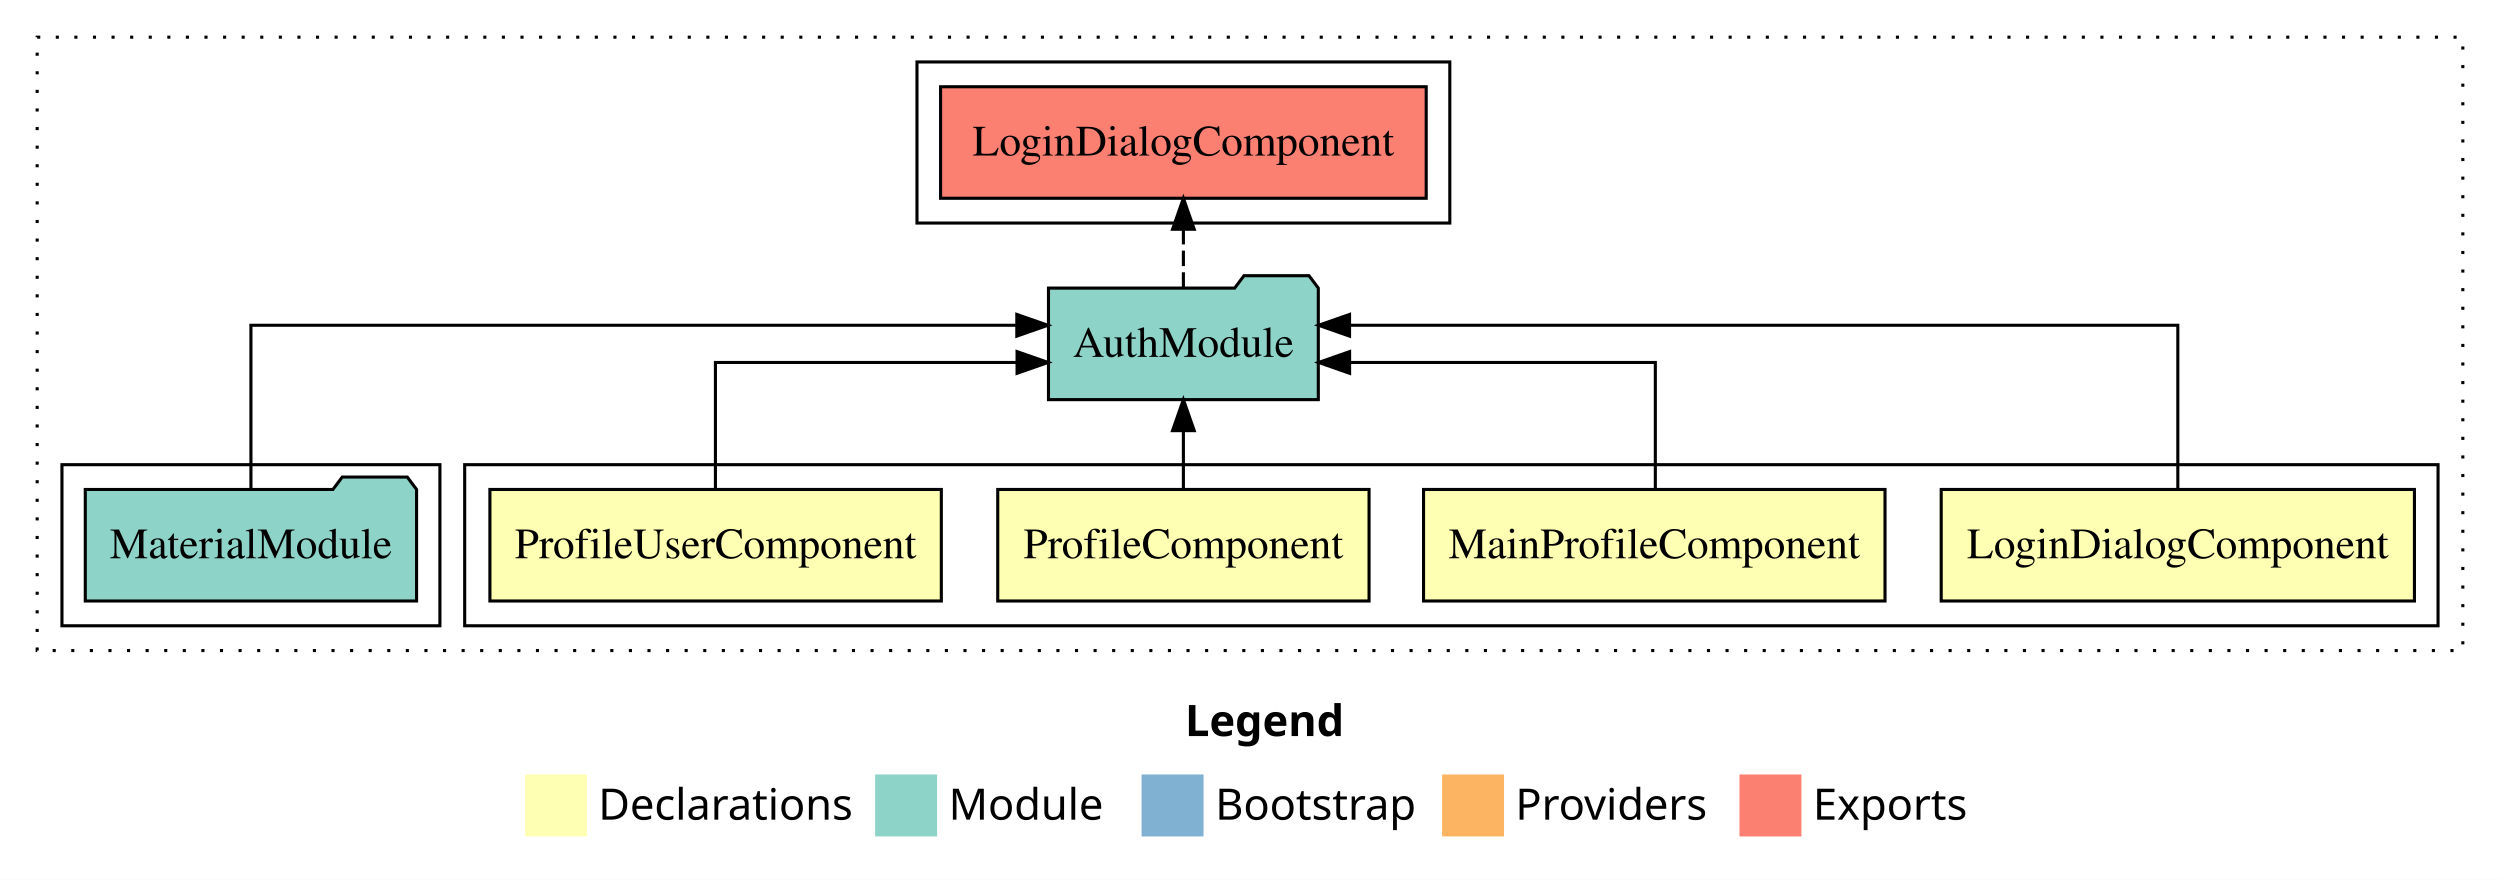
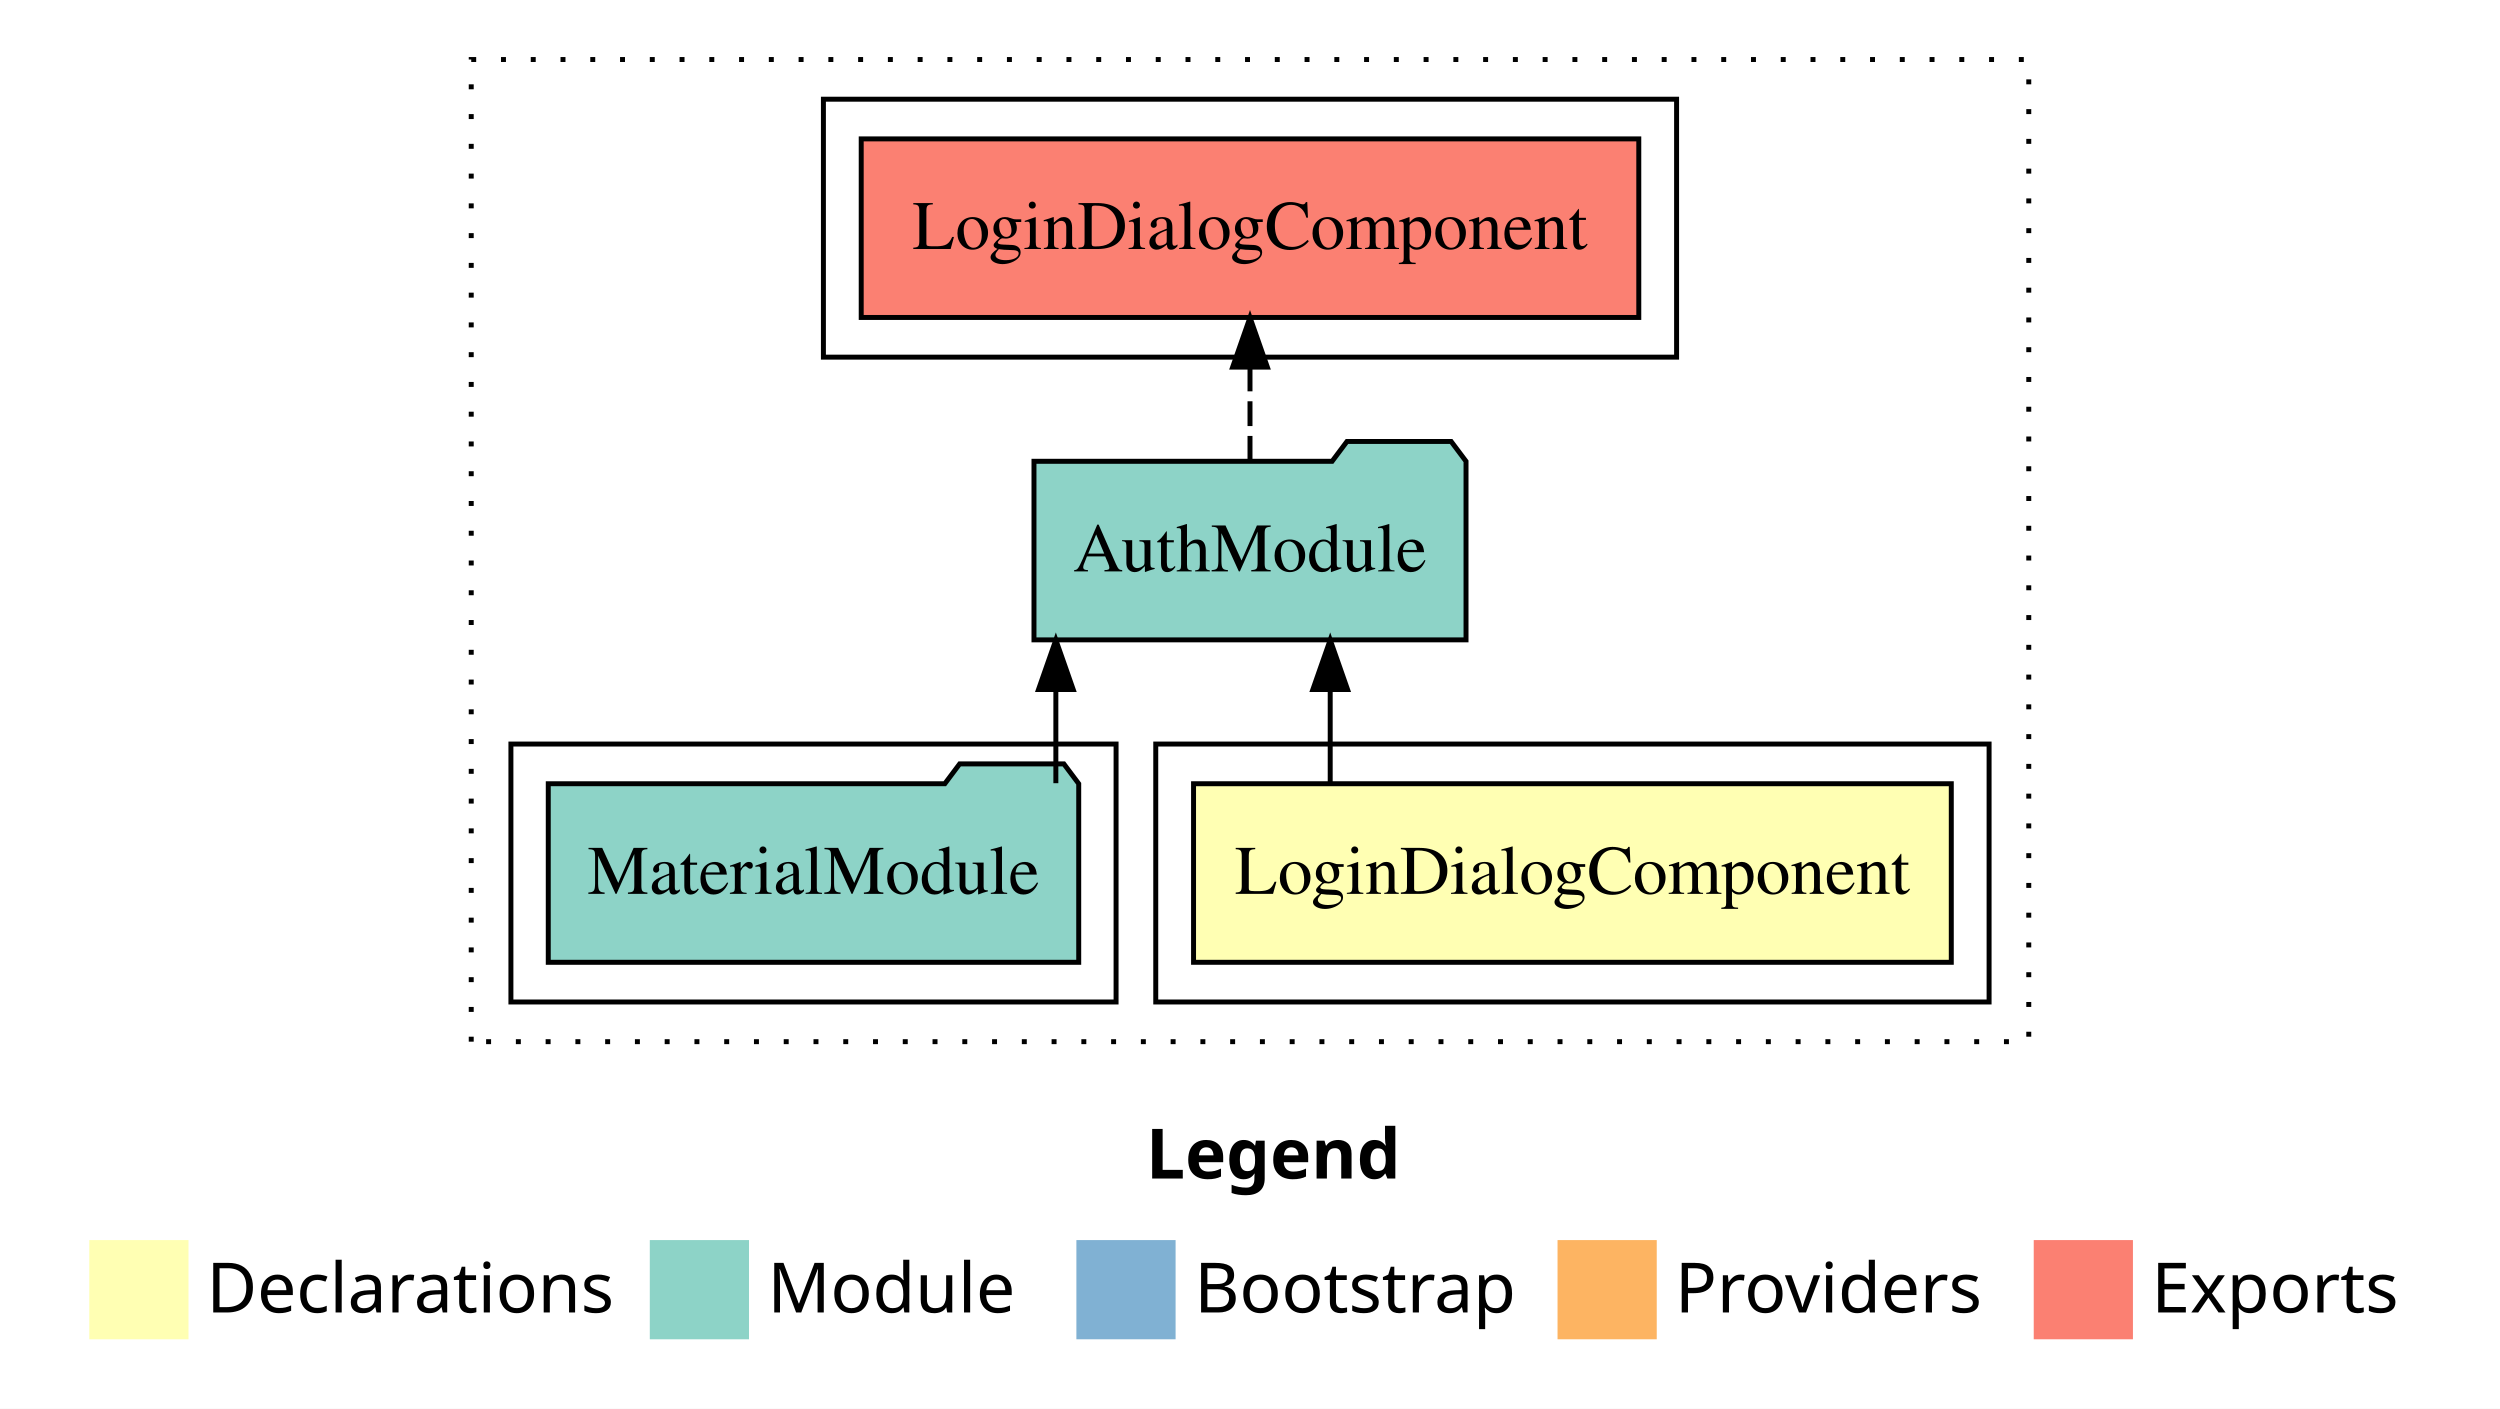
- <svg xmlns="http://www.w3.org/2000/svg" width="807pt" height="284pt" viewBox="0.00 0.00 807.00 284.00">
+ <svg xmlns="http://www.w3.org/2000/svg" width="504pt" height="284pt" viewBox="0.00 0.00 504.00 284.00">
  <g id="graph0" class="graph" transform="scale(1 1) rotate(0) translate(4 280)">
-     <polygon fill="white" stroke="transparent" points="-4,4 -4,-280 803,-280 803,4 -4,4" />
-     <text text-anchor="start" x="378.51" y="-42.4" font-family="sans-serif" font-weight="bold" font-size="14.00">Legend</text>
-     <polygon fill="#ffffb3" stroke="transparent" points="165.5,-10 165.5,-30 185.5,-30 185.5,-10 165.5,-10" />
-     <text text-anchor="start" x="189.13" y="-15.4" font-family="sans-serif" font-size="14.00">  Declarations</text>
-     <polygon fill="#8dd3c7" stroke="transparent" points="278.5,-10 278.5,-30 298.5,-30 298.5,-10 278.5,-10" />
-     <text text-anchor="start" x="302.23" y="-15.4" font-family="sans-serif" font-size="14.00">  Module</text>
-     <polygon fill="#80b1d3" stroke="transparent" points="364.5,-10 364.5,-30 384.5,-30 384.5,-10 364.5,-10" />
-     <text text-anchor="start" x="388.28" y="-15.4" font-family="sans-serif" font-size="14.00">  Bootstrap</text>
-     <polygon fill="#fdb462" stroke="transparent" points="461.5,-10 461.5,-30 481.5,-30 481.5,-10 461.5,-10" />
-     <text text-anchor="start" x="485.17" y="-15.4" font-family="sans-serif" font-size="14.00">  Providers</text>
-     <polygon fill="#fb8072" stroke="transparent" points="557.5,-10 557.5,-30 577.5,-30 577.5,-10 557.5,-10" />
-     <text text-anchor="start" x="581.23" y="-15.4" font-family="sans-serif" font-size="14.00">  Exports</text>
+     <polygon fill="white" stroke="transparent" points="-4,4 -4,-280 500,-280 500,4 -4,4" />
+     <text text-anchor="start" x="227.01" y="-42.4" font-family="sans-serif" font-weight="bold" font-size="14.00">Legend</text>
+     <polygon fill="#ffffb3" stroke="transparent" points="14,-10 14,-30 34,-30 34,-10 14,-10" />
+     <text text-anchor="start" x="37.63" y="-15.4" font-family="sans-serif" font-size="14.00">  Declarations</text>
+     <polygon fill="#8dd3c7" stroke="transparent" points="127,-10 127,-30 147,-30 147,-10 127,-10" />
+     <text text-anchor="start" x="150.73" y="-15.4" font-family="sans-serif" font-size="14.00">  Module</text>
+     <polygon fill="#80b1d3" stroke="transparent" points="213,-10 213,-30 233,-30 233,-10 213,-10" />
+     <text text-anchor="start" x="236.78" y="-15.4" font-family="sans-serif" font-size="14.00">  Bootstrap</text>
+     <polygon fill="#fdb462" stroke="transparent" points="310,-10 310,-30 330,-30 330,-10 310,-10" />
+     <text text-anchor="start" x="333.67" y="-15.4" font-family="sans-serif" font-size="14.00">  Providers</text>
+     <polygon fill="#fb8072" stroke="transparent" points="406,-10 406,-30 426,-30 426,-10 406,-10" />
+     <text text-anchor="start" x="429.73" y="-15.4" font-family="sans-serif" font-size="14.00">  Exports</text>
    <g id="clust1" class="cluster">
-       <polygon fill="none" stroke="black" stroke-dasharray="1,5" points="8,-70 8,-268 791,-268 791,-70 8,-70" />
+       <polygon fill="none" stroke="black" stroke-dasharray="1,5" points="91,-70 91,-268 405,-268 405,-70 91,-70" />
+     </g>
+     <g id="clust5" class="cluster">
+       <polygon fill="none" stroke="black" points="162,-208 162,-260 334,-260 334,-208 162,-208" />
    </g>
    <g id="clust2" class="cluster">
-       <polygon fill="none" stroke="black" points="146,-78 146,-130 783,-130 783,-78 146,-78" />
+       <polygon fill="none" stroke="black" points="229,-78 229,-130 397,-130 397,-78 229,-78" />
    </g>
-     <g id="clust7" class="cluster">
-       <polygon fill="none" stroke="black" points="16,-78 16,-130 138,-130 138,-78 16,-78" />
-     </g>
-     <g id="clust8" class="cluster">
-       <polygon fill="none" stroke="black" points="292,-208 292,-260 464,-260 464,-208 292,-208" />
+     <g id="clust4" class="cluster">
+       <polygon fill="none" stroke="black" points="99,-78 99,-130 221,-130 221,-78 99,-78" />
    </g>
    <g id="node1" class="node">
-       <polygon fill="#ffffb3" stroke="black" points="775.38,-122 622.62,-122 622.62,-86 775.38,-86 775.38,-122" />
-       <text text-anchor="middle" x="699" y="-99.8" font-family="Times,serif" font-size="14.00">LoginDialogComponent</text>
+       <polygon fill="#ffffb3" stroke="black" points="389.38,-122 236.62,-122 236.62,-86 389.38,-86 389.38,-122" />
+       <text text-anchor="middle" x="313" y="-99.8" font-family="Times,serif" font-size="14.00">LoginDialogComponent</text>
    </g>
-     <g id="node5" class="node">
-       <polygon fill="#8dd3c7" stroke="black" points="421.55,-187 418.55,-191 397.55,-191 394.55,-187 334.45,-187 334.45,-151 421.55,-151 421.55,-187" />
-       <text text-anchor="middle" x="378" y="-164.8" font-family="Times,serif" font-size="14.00">AuthModule</text>
+     <g id="node2" class="node">
+       <polygon fill="#8dd3c7" stroke="black" points="291.55,-187 288.55,-191 267.55,-191 264.55,-187 204.45,-187 204.45,-151 291.55,-151 291.55,-187" />
+       <text text-anchor="middle" x="248" y="-164.8" font-family="Times,serif" font-size="14.00">AuthModule</text>
    </g>
    <g id="edge1" class="edge">
-       <path fill="none" stroke="black" d="M699,-122.28C699,-143.32 699,-175 699,-175 699,-175 431.63,-175 431.63,-175" />
-       <polygon fill="black" stroke="black" points="431.63,-171.5 421.63,-175 431.63,-178.5 431.63,-171.5" />
+       <path fill="none" stroke="black" d="M264.17,-122.11C264.17,-122.11 264.17,-140.99 264.17,-140.99" />
+       <polygon fill="black" stroke="black" points="260.67,-140.99 264.17,-150.99 267.67,-140.99 260.67,-140.99" />
    </g>
-     <g id="node2" class="node">
-       <polygon fill="#ffffb3" stroke="black" points="604.48,-122 455.52,-122 455.52,-86 604.48,-86 604.48,-122" />
-       <text text-anchor="middle" x="530" y="-99.8" font-family="Times,serif" font-size="14.00">MainProfileComponent</text>
+     <g id="node4" class="node">
+       <polygon fill="#fb8072" stroke="black" points="326.38,-252 169.62,-252 169.62,-216 326.38,-216 326.38,-252" />
+       <text text-anchor="middle" x="248" y="-229.8" font-family="Times,serif" font-size="14.00">LoginDialogComponent </text>
+     </g>
+     <g id="edge3" class="edge">
+       <path fill="none" stroke="black" stroke-dasharray="5,2" d="M248,-187.11C248,-187.11 248,-205.99 248,-205.99" />
+       <polygon fill="black" stroke="black" points="244.5,-205.99 248,-215.99 251.5,-205.99 244.5,-205.99" />
+     </g>
+     <g id="node3" class="node">
+       <polygon fill="#8dd3c7" stroke="black" points="213.47,-122 210.47,-126 189.47,-126 186.47,-122 106.53,-122 106.53,-86 213.47,-86 213.47,-122" />
+       <text text-anchor="middle" x="160" y="-99.8" font-family="Times,serif" font-size="14.00">MaterialModule</text>
    </g>
    <g id="edge2" class="edge">
-       <path fill="none" stroke="black" d="M530.34,-122.02C530.34,-139.37 530.34,-163 530.34,-163 530.34,-163 431.65,-163 431.65,-163" />
-       <polygon fill="black" stroke="black" points="431.65,-159.5 421.65,-163 431.65,-166.5 431.65,-159.5" />
-     </g>
-     <g id="node3" class="node">
-       <polygon fill="#ffffb3" stroke="black" points="437.93,-122 318.07,-122 318.07,-86 437.93,-86 437.93,-122" />
-       <text text-anchor="middle" x="378" y="-99.8" font-family="Times,serif" font-size="14.00">ProfileComponent</text>
-     </g>
-     <g id="edge3" class="edge">
-       <path fill="none" stroke="black" d="M378,-122.11C378,-122.11 378,-140.99 378,-140.99" />
-       <polygon fill="black" stroke="black" points="374.5,-140.99 378,-150.99 381.5,-140.99 374.5,-140.99" />
-     </g>
-     <g id="node4" class="node">
-       <polygon fill="#ffffb3" stroke="black" points="299.86,-122 154.14,-122 154.14,-86 299.86,-86 299.86,-122" />
-       <text text-anchor="middle" x="227" y="-99.8" font-family="Times,serif" font-size="14.00">ProfileUserComponent</text>
-     </g>
-     <g id="edge4" class="edge">
-       <path fill="none" stroke="black" d="M226.94,-122.02C226.94,-139.37 226.94,-163 226.94,-163 226.94,-163 324.31,-163 324.31,-163" />
-       <polygon fill="black" stroke="black" points="324.31,-166.5 334.31,-163 324.31,-159.5 324.31,-166.5" />
-     </g>
-     <g id="node7" class="node">
-       <polygon fill="#fb8072" stroke="black" points="456.38,-252 299.62,-252 299.62,-216 456.38,-216 456.38,-252" />
-       <text text-anchor="middle" x="378" y="-229.8" font-family="Times,serif" font-size="14.00">LoginDialogComponent </text>
-     </g>
-     <g id="edge6" class="edge">
-       <path fill="none" stroke="black" stroke-dasharray="5,2" d="M378,-187.11C378,-187.11 378,-205.99 378,-205.99" />
-       <polygon fill="black" stroke="black" points="374.5,-205.99 378,-215.99 381.5,-205.99 374.5,-205.99" />
-     </g>
-     <g id="node6" class="node">
-       <polygon fill="#8dd3c7" stroke="black" points="130.47,-122 127.47,-126 106.47,-126 103.47,-122 23.53,-122 23.53,-86 130.47,-86 130.47,-122" />
-       <text text-anchor="middle" x="77" y="-99.8" font-family="Times,serif" font-size="14.00">MaterialModule</text>
-     </g>
-     <g id="edge5" class="edge">
-       <path fill="none" stroke="black" d="M77,-122.28C77,-143.32 77,-175 77,-175 77,-175 324.23,-175 324.23,-175" />
-       <polygon fill="black" stroke="black" points="324.23,-178.5 334.23,-175 324.23,-171.5 324.23,-178.5" />
+       <path fill="none" stroke="black" d="M208.86,-122.11C208.86,-122.11 208.86,-140.99 208.86,-140.99" />
+       <polygon fill="black" stroke="black" points="205.36,-140.99 208.86,-150.99 212.36,-140.99 205.36,-140.99" />
    </g>
  </g>
</svg>
